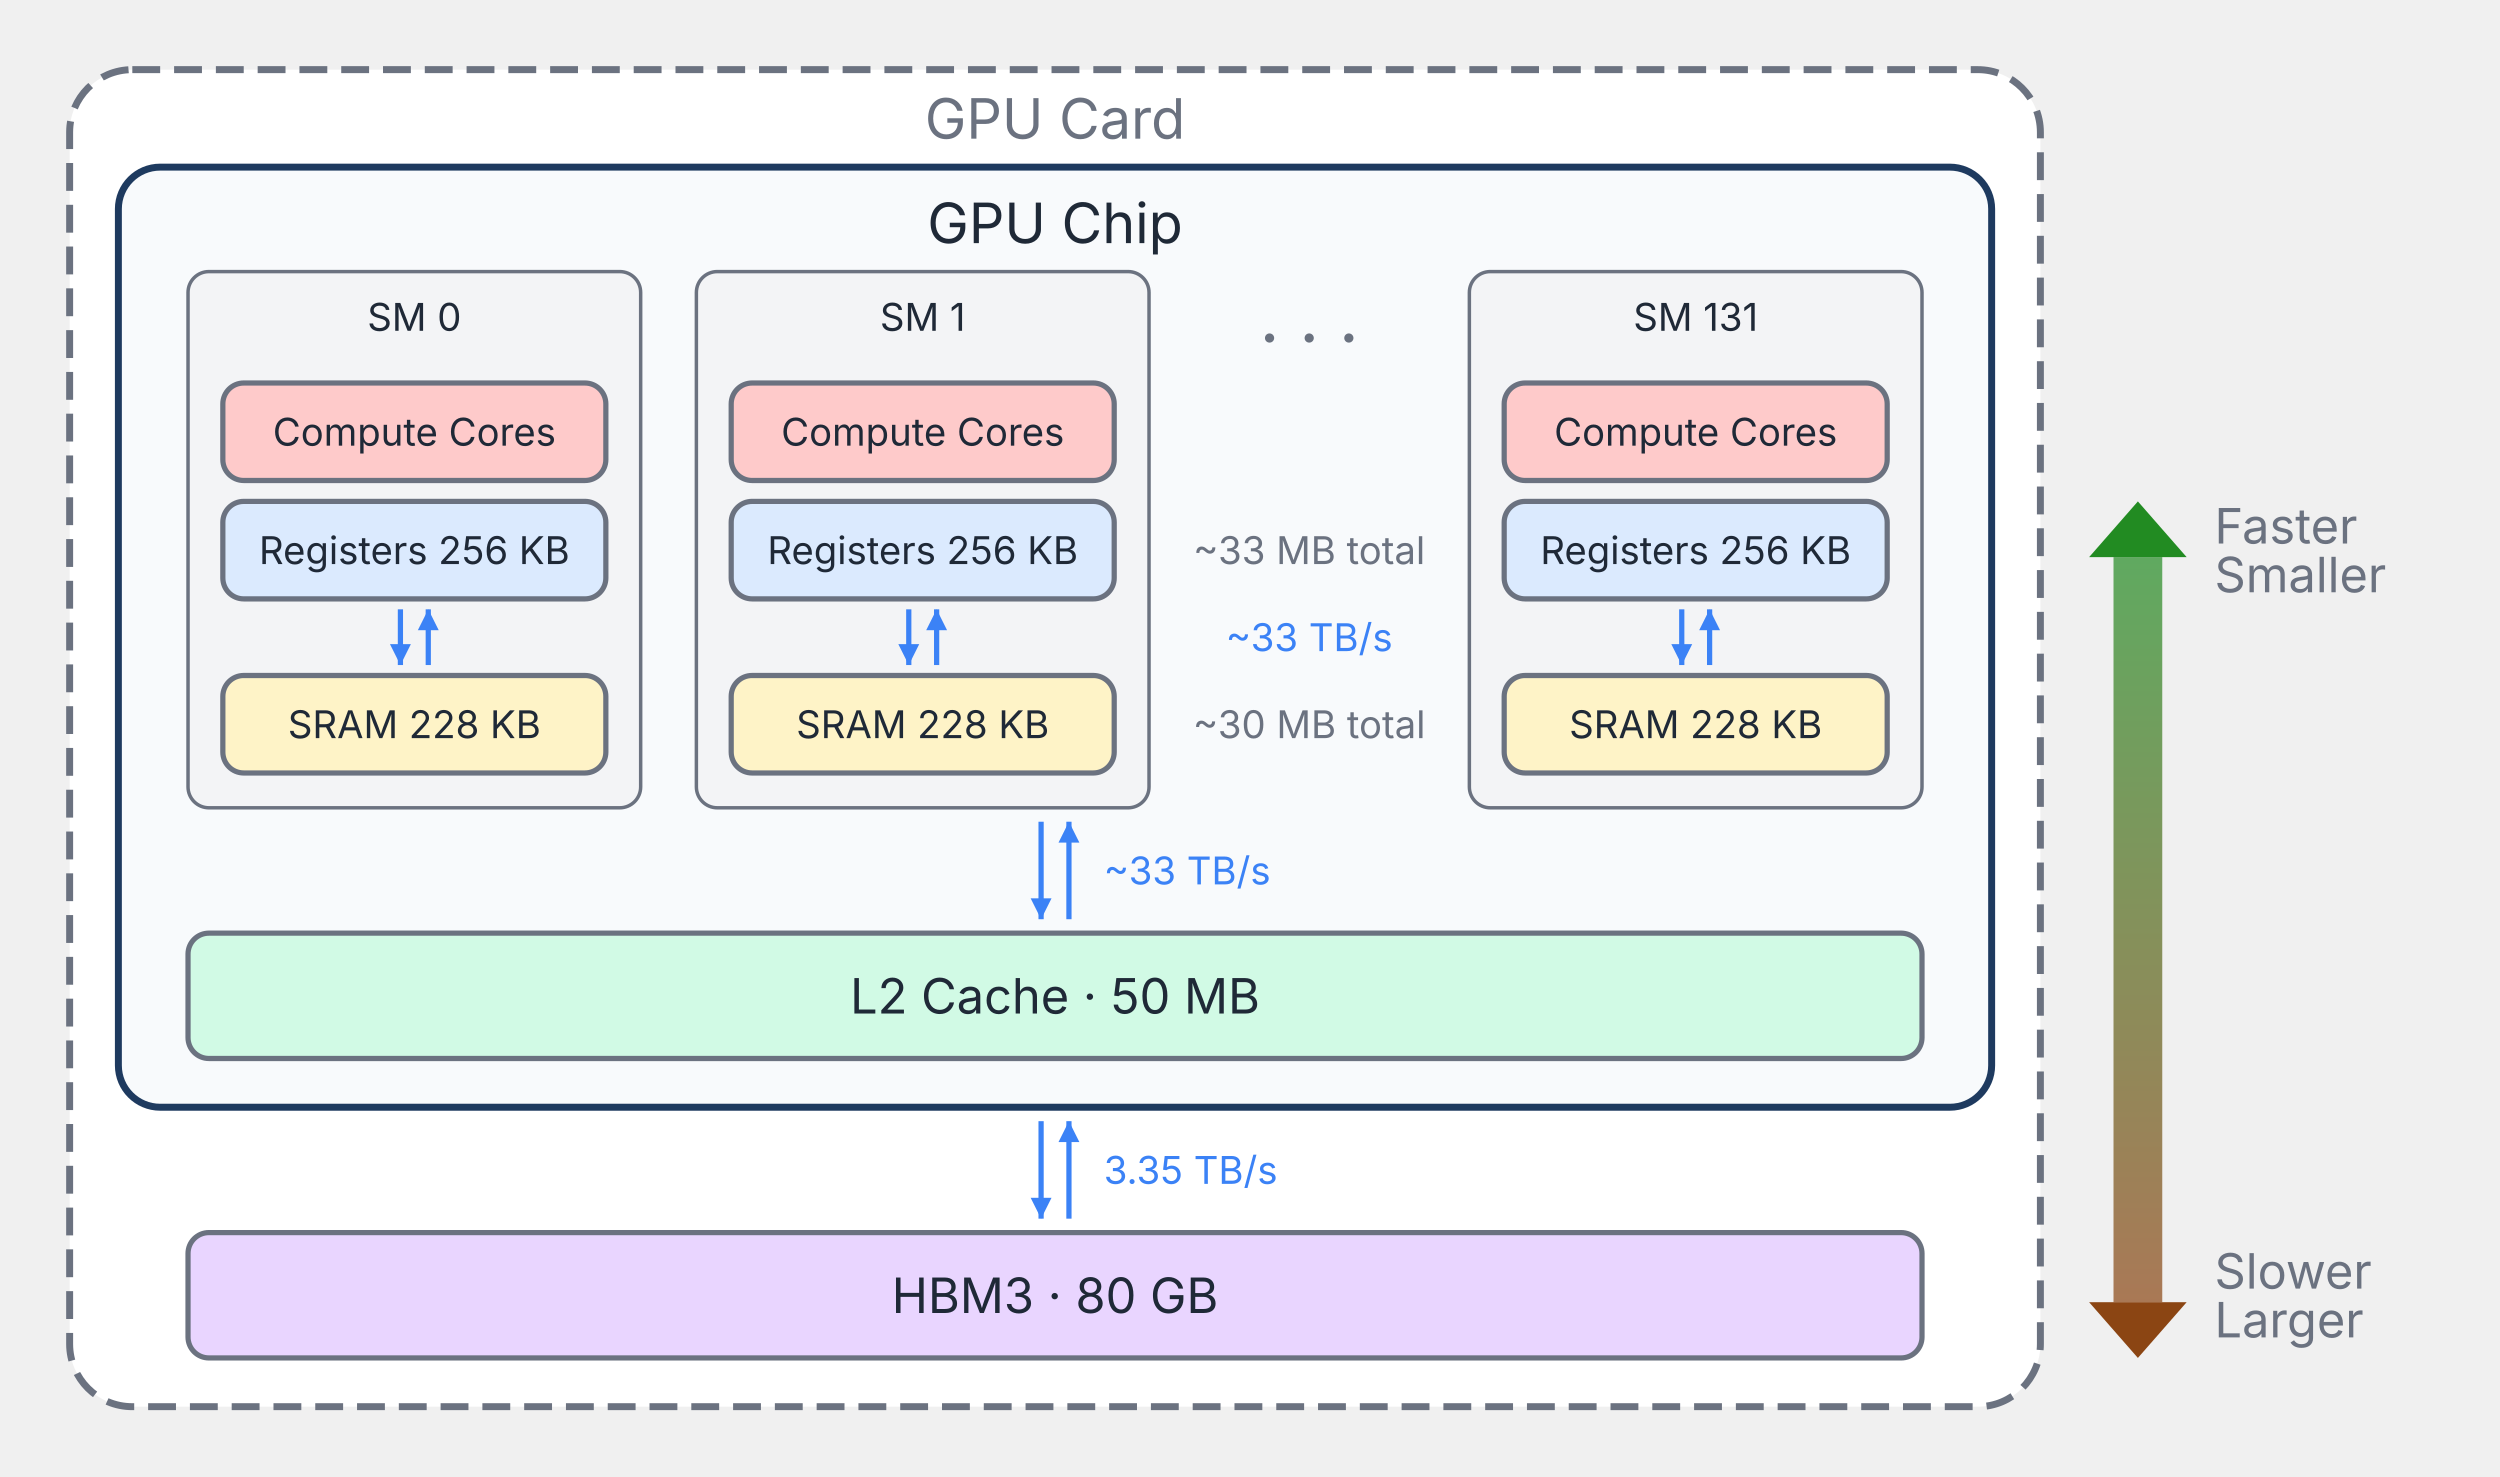
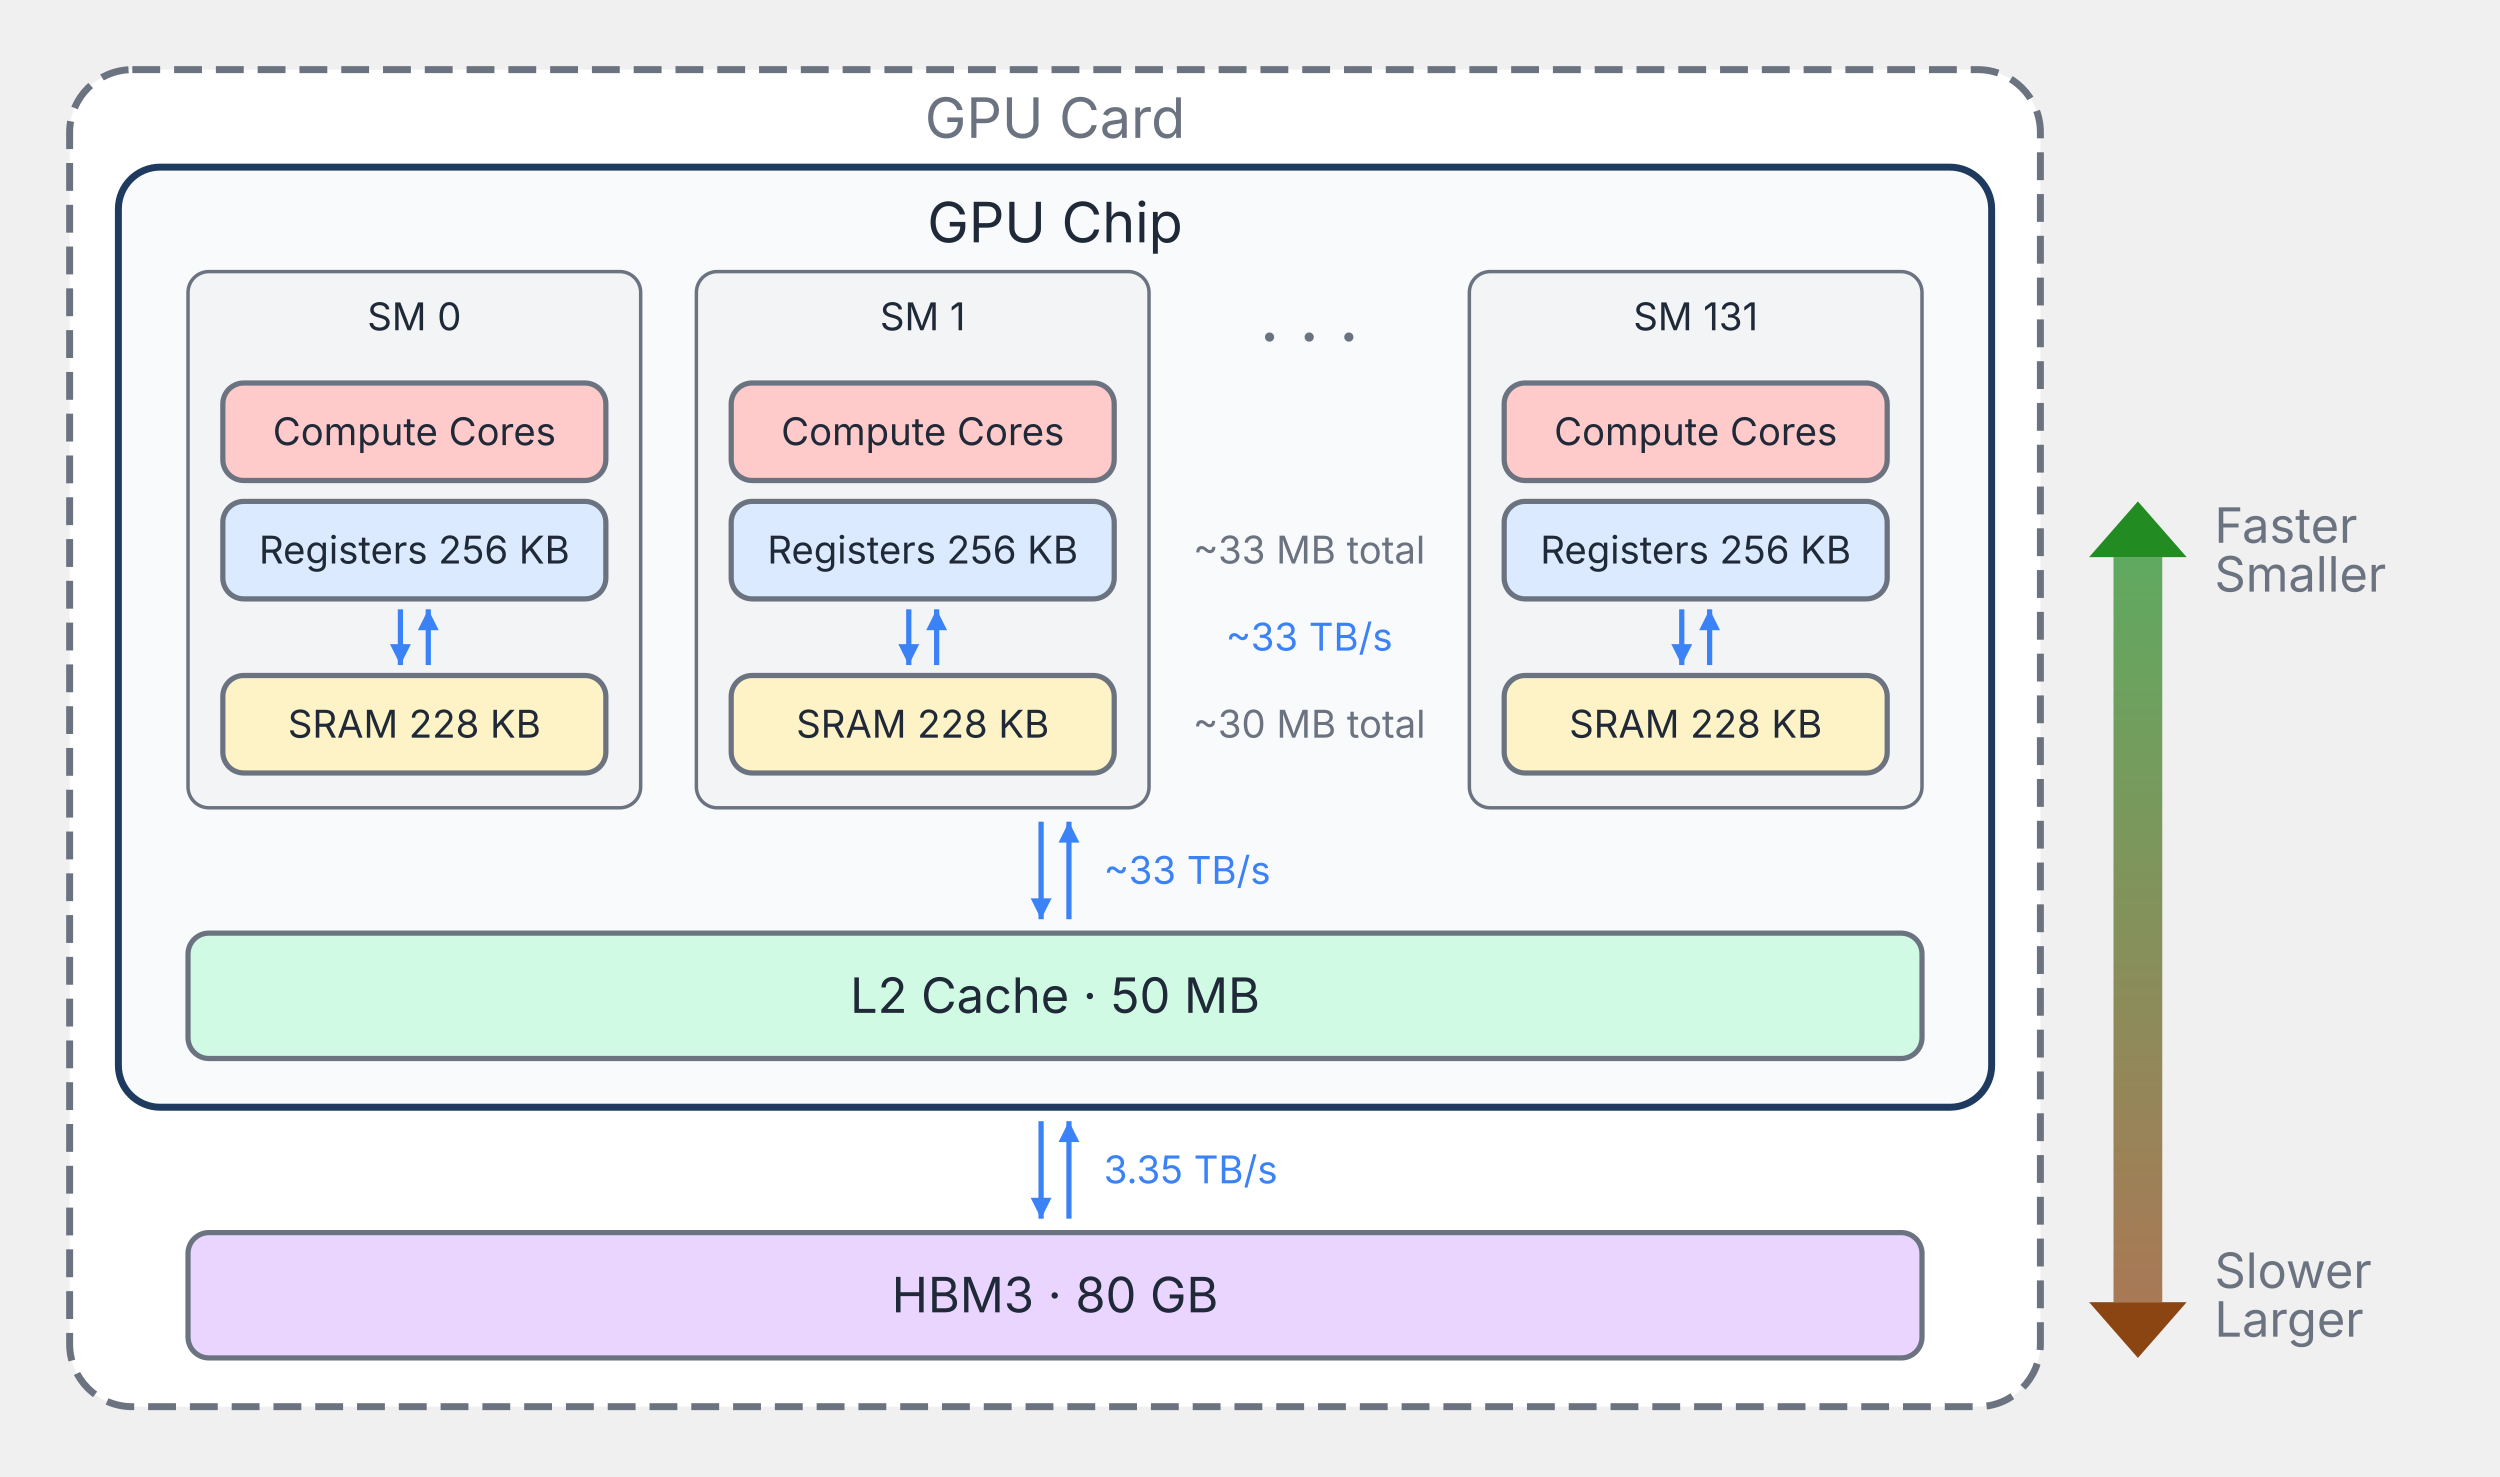
<svg xmlns="http://www.w3.org/2000/svg" baseProfile="full" height="424px" version="1.1" viewBox="0 0 718 424" width="718px">
  <defs>
    <marker id="arrowhead" markerHeight="4" markerWidth="4" orient="auto" refX="4" refY="2.0">
      <polygon fill="#374151" points="0,0 4,2.0 0,4" />
    </marker>
    <marker id="arrowhead_3B82F6" markerHeight="4" markerWidth="4" orient="auto" refX="4" refY="2.0">
      <polygon fill="#3B82F6" points="0,0 4,2.0 0,4" />
    </marker>
    <linearGradient id="arrow_gradient" x1="0%" x2="0%" y1="0%" y2="100%">
      <stop offset="0%" stop-color="#228B22" stop-opacity="0.7" />
      <stop offset="100%" stop-color="#8B4513" stop-opacity="0.7" />
    </linearGradient>
  </defs>
  <rect fill="#FFFFFF" height="384" rx="18" ry="18" stroke="#6B7280" stroke-dasharray="8,4" stroke-width="2" width="566" x="20" y="20" />
-   <text dominant-baseline="central" fill="#6B7280" font-family="Inter, Segoe UI, Helvetica, Arial, sans-serif" font-size="16px" text-anchor="middle" x="303.0" y="34">GPU Card</text>
+   <text dy="0.35em" fill="#6B7280" font-family="Inter, Segoe UI, Helvetica, Arial, sans-serif" font-size="16px" text-anchor="middle" x="303.0" y="34">GPU Card</text>
  <rect fill="#F8FAFC" height="270" rx="12" ry="12" stroke="#1E3A5F" stroke-width="2" width="538" x="34" y="48" />
-   <text dominant-baseline="central" fill="#1F2937" font-family="Inter, Segoe UI, Helvetica, Arial, sans-serif" font-size="16px" text-anchor="middle" x="303.0" y="64">GPU Chip</text>
+   <text dy="0.35em" fill="#1F2937" font-family="Inter, Segoe UI, Helvetica, Arial, sans-serif" font-size="16px" text-anchor="middle" x="303.0" y="64">GPU Chip</text>
  <rect fill="#F3F4F6" height="154" rx="6" ry="6" stroke="#6B7280" stroke-width="1" width="130" x="54" y="78" />
-   <text dominant-baseline="central" fill="#1F2937" font-family="Inter, Segoe UI, Helvetica, Arial, sans-serif" font-size="11px" text-anchor="middle" x="119.0" y="91.0">SM 0</text>
+   <text dy="0.35em" fill="#1F2937" font-family="Inter, Segoe UI, Helvetica, Arial, sans-serif" font-size="11px" text-anchor="middle" x="119.0" y="91.0">SM 0</text>
  <rect fill="#FECACA" height="28" rx="6" ry="6" stroke="#6B7280" stroke-width="1.5" width="110" x="64.0" y="110" />
-   <text dominant-baseline="central" fill="#1F2937" font-family="Inter, Segoe UI, Helvetica, Arial, sans-serif" font-size="11px" text-anchor="middle" x="119.0" y="124.0">Compute Cores</text>
+   <text dy="0.35em" fill="#1F2937" font-family="Inter, Segoe UI, Helvetica, Arial, sans-serif" font-size="11px" text-anchor="middle" x="119.0" y="124.0">Compute Cores</text>
  <rect fill="#DBEAFE" height="28" rx="6" ry="6" stroke="#6B7280" stroke-width="1.5" width="110" x="64.0" y="144" />
-   <text dominant-baseline="central" fill="#1F2937" font-family="Inter, Segoe UI, Helvetica, Arial, sans-serif" font-size="11px" text-anchor="middle" x="119.0" y="158.0">Registers  256 KB</text>
+   <text dy="0.35em" fill="#1F2937" font-family="Inter, Segoe UI, Helvetica, Arial, sans-serif" font-size="11px" text-anchor="middle" x="119.0" y="158.0">Registers  256 KB</text>
  <line marker-end="url(#arrowhead_3B82F6)" stroke="#3B82F6" stroke-width="1.5" x1="115.0" x2="115.0" y1="175" y2="191" />
  <line marker-end="url(#arrowhead_3B82F6)" stroke="#3B82F6" stroke-width="1.5" x1="123.0" x2="123.0" y1="191" y2="175" />
  <rect fill="#FEF3C7" height="28" rx="6" ry="6" stroke="#6B7280" stroke-width="1.5" width="110" x="64.0" y="194" />
-   <text dominant-baseline="central" fill="#1F2937" font-family="Inter, Segoe UI, Helvetica, Arial, sans-serif" font-size="11px" text-anchor="middle" x="119.0" y="208.0">SRAM  228 KB</text>
+   <text dy="0.35em" fill="#1F2937" font-family="Inter, Segoe UI, Helvetica, Arial, sans-serif" font-size="11px" text-anchor="middle" x="119.0" y="208.0">SRAM  228 KB</text>
  <rect fill="#F3F4F6" height="154" rx="6" ry="6" stroke="#6B7280" stroke-width="1" width="130" x="200" y="78" />
-   <text dominant-baseline="central" fill="#1F2937" font-family="Inter, Segoe UI, Helvetica, Arial, sans-serif" font-size="11px" text-anchor="middle" x="265.0" y="91.0">SM 1</text>
+   <text dy="0.35em" fill="#1F2937" font-family="Inter, Segoe UI, Helvetica, Arial, sans-serif" font-size="11px" text-anchor="middle" x="265.0" y="91.0">SM 1</text>
  <rect fill="#FECACA" height="28" rx="6" ry="6" stroke="#6B7280" stroke-width="1.5" width="110" x="210.0" y="110" />
-   <text dominant-baseline="central" fill="#1F2937" font-family="Inter, Segoe UI, Helvetica, Arial, sans-serif" font-size="11px" text-anchor="middle" x="265.0" y="124.0">Compute Cores</text>
+   <text dy="0.35em" fill="#1F2937" font-family="Inter, Segoe UI, Helvetica, Arial, sans-serif" font-size="11px" text-anchor="middle" x="265.0" y="124.0">Compute Cores</text>
  <rect fill="#DBEAFE" height="28" rx="6" ry="6" stroke="#6B7280" stroke-width="1.5" width="110" x="210.0" y="144" />
-   <text dominant-baseline="central" fill="#1F2937" font-family="Inter, Segoe UI, Helvetica, Arial, sans-serif" font-size="11px" text-anchor="middle" x="265.0" y="158.0">Registers  256 KB</text>
+   <text dy="0.35em" fill="#1F2937" font-family="Inter, Segoe UI, Helvetica, Arial, sans-serif" font-size="11px" text-anchor="middle" x="265.0" y="158.0">Registers  256 KB</text>
  <line marker-end="url(#arrowhead_3B82F6)" stroke="#3B82F6" stroke-width="1.5" x1="261.0" x2="261.0" y1="175" y2="191" />
  <line marker-end="url(#arrowhead_3B82F6)" stroke="#3B82F6" stroke-width="1.5" x1="269.0" x2="269.0" y1="191" y2="175" />
  <rect fill="#FEF3C7" height="28" rx="6" ry="6" stroke="#6B7280" stroke-width="1.5" width="110" x="210.0" y="194" />
-   <text dominant-baseline="central" fill="#1F2937" font-family="Inter, Segoe UI, Helvetica, Arial, sans-serif" font-size="11px" text-anchor="middle" x="265.0" y="208.0">SRAM  228 KB</text>
-   <text dominant-baseline="central" fill="#6B7280" font-family="Inter, Segoe UI, Helvetica, Arial, sans-serif" font-size="20px" text-anchor="middle" x="376.0" y="91.0">. . .</text>
-   <text dominant-baseline="central" fill="#6B7280" font-family="Inter, Segoe UI, Helvetica, Arial, sans-serif" font-size="11px" text-anchor="middle" x="376.0" y="158.0">~33 MB total</text>
-   <text dominant-baseline="central" fill="#3B82F6" font-family="Inter, Segoe UI, Helvetica, Arial, sans-serif" font-size="11px" text-anchor="middle" x="376.0" y="183.0">~33 TB/s</text>
-   <text dominant-baseline="central" fill="#6B7280" font-family="Inter, Segoe UI, Helvetica, Arial, sans-serif" font-size="11px" text-anchor="middle" x="376.0" y="208.0">~30 MB total</text>
+   <text dy="0.35em" fill="#1F2937" font-family="Inter, Segoe UI, Helvetica, Arial, sans-serif" font-size="11px" text-anchor="middle" x="265.0" y="208.0">SRAM  228 KB</text>
+   <text dy="0.35em" fill="#6B7280" font-family="Inter, Segoe UI, Helvetica, Arial, sans-serif" font-size="20px" text-anchor="middle" x="376.0" y="91.0">. . .</text>
+   <text dy="0.35em" fill="#6B7280" font-family="Inter, Segoe UI, Helvetica, Arial, sans-serif" font-size="11px" text-anchor="middle" x="376.0" y="158.0">~33 MB total</text>
+   <text dy="0.35em" fill="#3B82F6" font-family="Inter, Segoe UI, Helvetica, Arial, sans-serif" font-size="11px" text-anchor="middle" x="376.0" y="183.0">~33 TB/s</text>
+   <text dy="0.35em" fill="#6B7280" font-family="Inter, Segoe UI, Helvetica, Arial, sans-serif" font-size="11px" text-anchor="middle" x="376.0" y="208.0">~30 MB total</text>
  <rect fill="#F3F4F6" height="154" rx="6" ry="6" stroke="#6B7280" stroke-width="1" width="130" x="422" y="78" />
-   <text dominant-baseline="central" fill="#1F2937" font-family="Inter, Segoe UI, Helvetica, Arial, sans-serif" font-size="11px" text-anchor="middle" x="487.0" y="91.0">SM 131</text>
+   <text dy="0.35em" fill="#1F2937" font-family="Inter, Segoe UI, Helvetica, Arial, sans-serif" font-size="11px" text-anchor="middle" x="487.0" y="91.0">SM 131</text>
  <rect fill="#FECACA" height="28" rx="6" ry="6" stroke="#6B7280" stroke-width="1.5" width="110" x="432.0" y="110" />
-   <text dominant-baseline="central" fill="#1F2937" font-family="Inter, Segoe UI, Helvetica, Arial, sans-serif" font-size="11px" text-anchor="middle" x="487.0" y="124.0">Compute Cores</text>
+   <text dy="0.35em" fill="#1F2937" font-family="Inter, Segoe UI, Helvetica, Arial, sans-serif" font-size="11px" text-anchor="middle" x="487.0" y="124.0">Compute Cores</text>
  <rect fill="#DBEAFE" height="28" rx="6" ry="6" stroke="#6B7280" stroke-width="1.5" width="110" x="432.0" y="144" />
-   <text dominant-baseline="central" fill="#1F2937" font-family="Inter, Segoe UI, Helvetica, Arial, sans-serif" font-size="11px" text-anchor="middle" x="487.0" y="158.0">Registers  256 KB</text>
+   <text dy="0.35em" fill="#1F2937" font-family="Inter, Segoe UI, Helvetica, Arial, sans-serif" font-size="11px" text-anchor="middle" x="487.0" y="158.0">Registers  256 KB</text>
  <line marker-end="url(#arrowhead_3B82F6)" stroke="#3B82F6" stroke-width="1.5" x1="483.0" x2="483.0" y1="175" y2="191" />
  <line marker-end="url(#arrowhead_3B82F6)" stroke="#3B82F6" stroke-width="1.5" x1="491.0" x2="491.0" y1="191" y2="175" />
  <rect fill="#FEF3C7" height="28" rx="6" ry="6" stroke="#6B7280" stroke-width="1.5" width="110" x="432.0" y="194" />
-   <text dominant-baseline="central" fill="#1F2937" font-family="Inter, Segoe UI, Helvetica, Arial, sans-serif" font-size="11px" text-anchor="middle" x="487.0" y="208.0">SRAM  228 KB</text>
+   <text dy="0.35em" fill="#1F2937" font-family="Inter, Segoe UI, Helvetica, Arial, sans-serif" font-size="11px" text-anchor="middle" x="487.0" y="208.0">SRAM  228 KB</text>
  <line marker-end="url(#arrowhead_3B82F6)" stroke="#3B82F6" stroke-width="1.5" x1="299.0" x2="299.0" y1="236" y2="264" />
  <line marker-end="url(#arrowhead_3B82F6)" stroke="#3B82F6" stroke-width="1.5" x1="307.0" x2="307.0" y1="264" y2="236" />
-   <text dominant-baseline="central" fill="#3B82F6" font-family="Inter, Segoe UI, Helvetica, Arial, sans-serif" font-size="11px" text-anchor="start" x="317.0" y="250.0">~33 TB/s</text>
+   <text dy="0.35em" fill="#3B82F6" font-family="Inter, Segoe UI, Helvetica, Arial, sans-serif" font-size="11px" text-anchor="start" x="317.0" y="250.0">~33 TB/s</text>
  <rect fill="#D1FAE5" height="36" rx="6" ry="6" stroke="#6B7280" stroke-width="1.5" width="498" x="54" y="268" />
-   <text dominant-baseline="central" fill="#1F2937" font-family="Inter, Segoe UI, Helvetica, Arial, sans-serif" font-size="14px" text-anchor="middle" x="303.0" y="286.0">L2 Cache  ·  50 MB</text>
+   <text dy="0.35em" fill="#1F2937" font-family="Inter, Segoe UI, Helvetica, Arial, sans-serif" font-size="14px" text-anchor="middle" x="303.0" y="286.0">L2 Cache  ·  50 MB</text>
  <line marker-end="url(#arrowhead_3B82F6)" stroke="#3B82F6" stroke-width="1.5" x1="299.0" x2="299.0" y1="322" y2="350" />
  <line marker-end="url(#arrowhead_3B82F6)" stroke="#3B82F6" stroke-width="1.5" x1="307.0" x2="307.0" y1="350" y2="322" />
-   <text dominant-baseline="central" fill="#3B82F6" font-family="Inter, Segoe UI, Helvetica, Arial, sans-serif" font-size="11px" text-anchor="start" x="317.0" y="336.0">3.35 TB/s</text>
+   <text dy="0.35em" fill="#3B82F6" font-family="Inter, Segoe UI, Helvetica, Arial, sans-serif" font-size="11px" text-anchor="start" x="317.0" y="336.0">3.35 TB/s</text>
  <rect fill="#E9D5FF" height="36" rx="6" ry="6" stroke="#6B7280" stroke-width="1.5" width="498" x="54" y="354" />
-   <text dominant-baseline="central" fill="#1F2937" font-family="Inter, Segoe UI, Helvetica, Arial, sans-serif" font-size="14px" text-anchor="middle" x="303.0" y="372.0">HBM3  ·  80 GB</text>
+   <text dy="0.35em" fill="#1F2937" font-family="Inter, Segoe UI, Helvetica, Arial, sans-serif" font-size="14px" text-anchor="middle" x="303.0" y="372.0">HBM3  ·  80 GB</text>
  <polygon fill="#228B22" points="614,144 600,160 628,160" />
  <rect fill="url(#arrow_gradient)" height="214" width="14" x="607.0" y="160" />
  <polygon fill="#8B4513" points="614,390 600,374 628,374" />
-   <text dominant-baseline="central" fill="#6B7280" font-family="Inter, Segoe UI, Helvetica, Arial, sans-serif" font-size="14px" text-anchor="start" x="636" y="151.0">Faster</text>
-   <text dominant-baseline="central" fill="#6B7280" font-family="Inter, Segoe UI, Helvetica, Arial, sans-serif" font-size="14px" text-anchor="start" x="636" y="165.0">Smaller</text>
-   <text dominant-baseline="central" fill="#6B7280" font-family="Inter, Segoe UI, Helvetica, Arial, sans-serif" font-size="14px" text-anchor="start" x="636" y="365.0">Slower</text>
-   <text dominant-baseline="central" fill="#6B7280" font-family="Inter, Segoe UI, Helvetica, Arial, sans-serif" font-size="14px" text-anchor="start" x="636" y="379.0">Larger</text>
+   <text dy="0.35em" fill="#6B7280" font-family="Inter, Segoe UI, Helvetica, Arial, sans-serif" font-size="14px" text-anchor="start" x="636" y="151.0">Faster</text>
+   <text dy="0.35em" fill="#6B7280" font-family="Inter, Segoe UI, Helvetica, Arial, sans-serif" font-size="14px" text-anchor="start" x="636" y="165.0">Smaller</text>
+   <text dy="0.35em" fill="#6B7280" font-family="Inter, Segoe UI, Helvetica, Arial, sans-serif" font-size="14px" text-anchor="start" x="636" y="365.0">Slower</text>
+   <text dy="0.35em" fill="#6B7280" font-family="Inter, Segoe UI, Helvetica, Arial, sans-serif" font-size="14px" text-anchor="start" x="636" y="379.0">Larger</text>
</svg>
